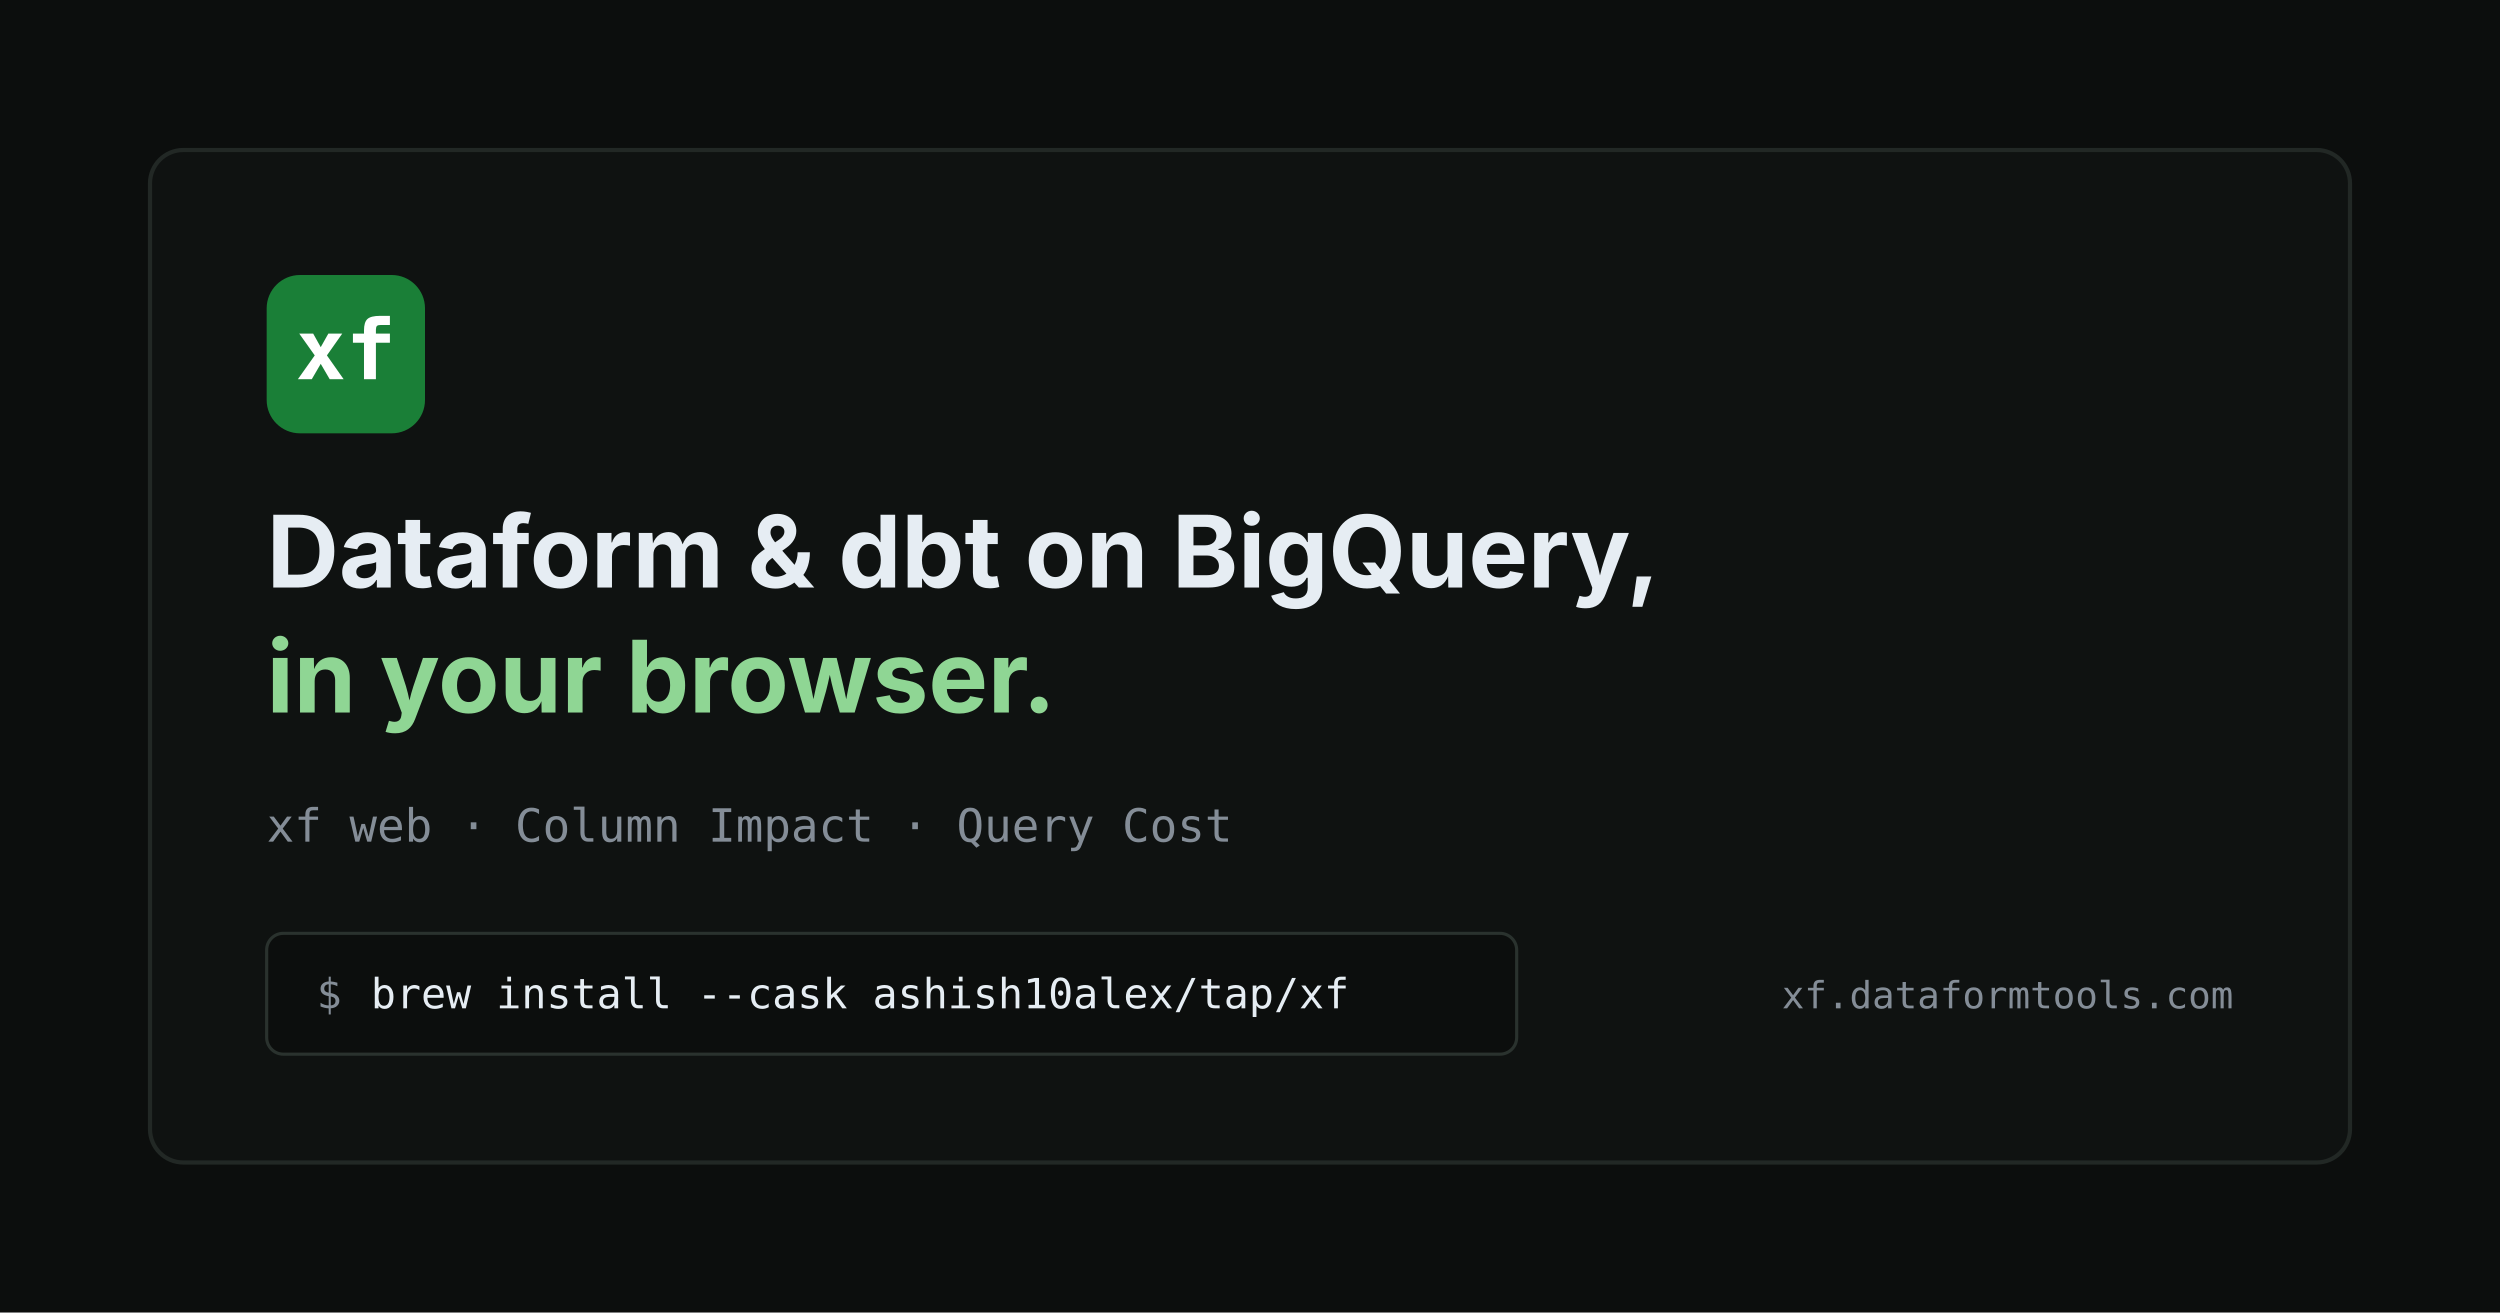
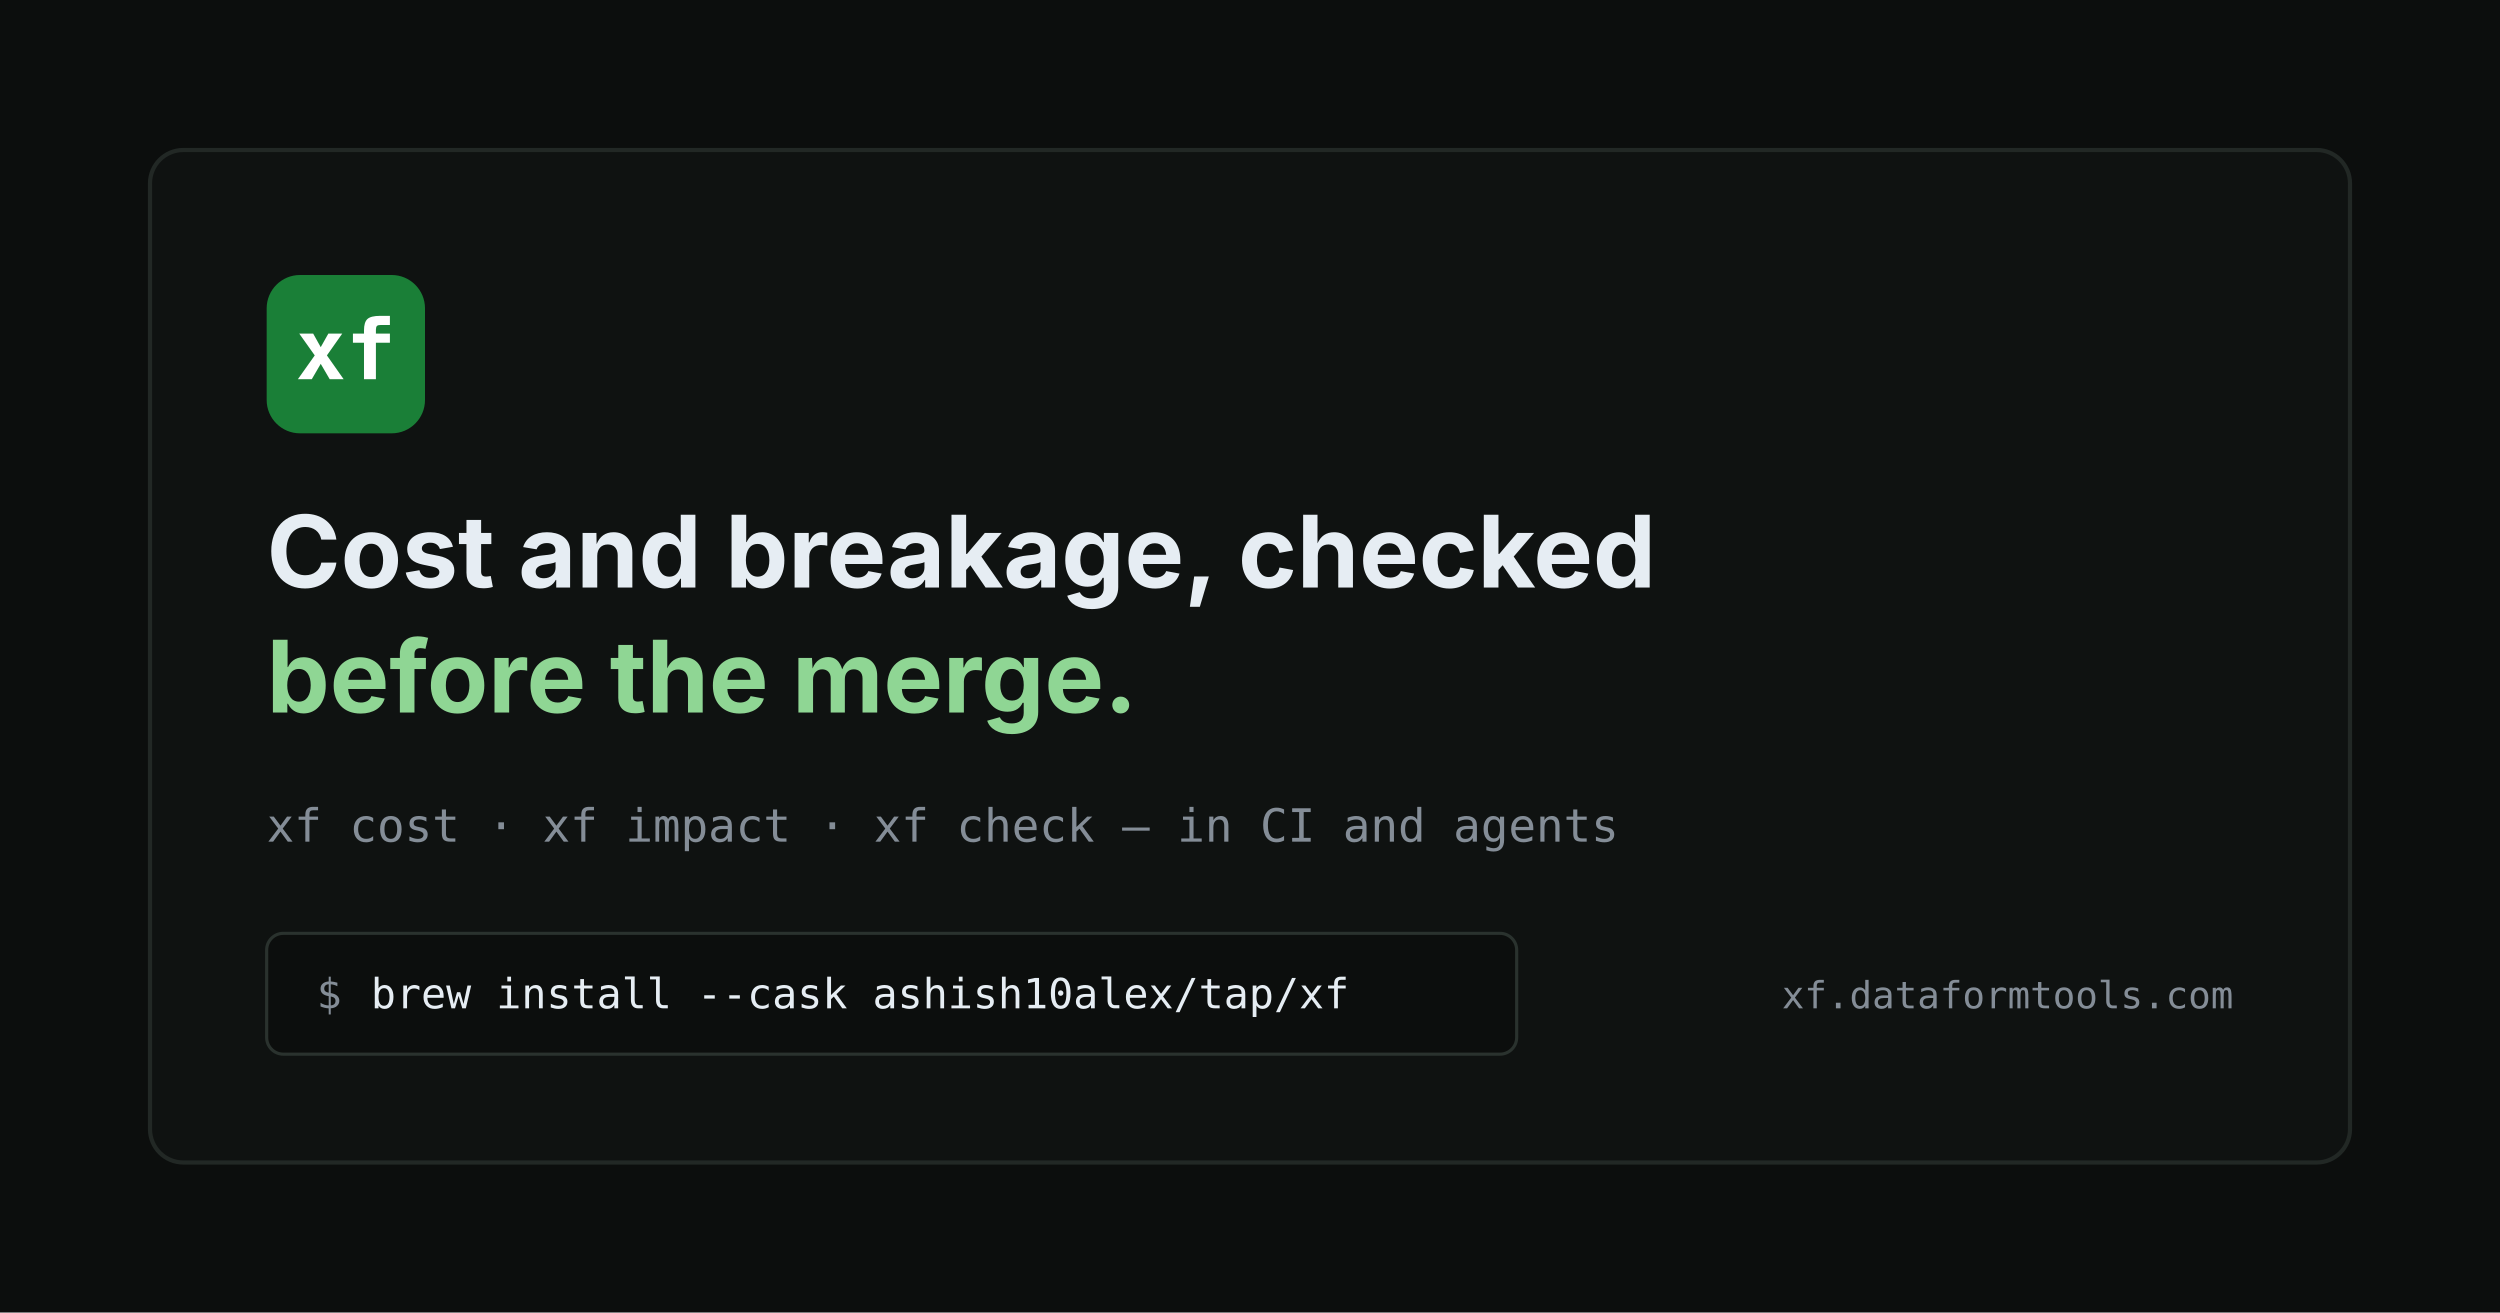
<svg xmlns="http://www.w3.org/2000/svg" viewBox="0 0 1200 630" width="1200" height="630">
  <rect width="1200" height="630" fill="#0c0e0d" />
  <rect x="72" y="72" width="1056" height="486" rx="16" fill="#0f1211" stroke="#222825" stroke-width="2" />
  <rect x="128" y="132" width="76" height="76" rx="16" fill="#1a7f37" />
  <text x="166" y="182" font-family="ui-monospace, SFMono-Regular, Menlo, Monaco, Consolas, monospace" font-size="40" font-weight="700" text-anchor="middle" fill="#ffffff">xf</text>
-   <text x="128" y="282" font-family="-apple-system, BlinkMacSystemFont, 'Segoe UI', system-ui, sans-serif" font-size="48" font-weight="700" fill="#e6edf3">Dataform &amp; dbt on BigQuery,</text>
-   <text x="128" y="342" font-family="-apple-system, BlinkMacSystemFont, 'Segoe UI', system-ui, sans-serif" font-size="48" font-weight="700" fill="#8fd694">in your browser.</text>
-   <text x="128" y="404" font-family="ui-monospace, SFMono-Regular, Menlo, Monaco, Consolas, monospace" font-size="22" fill="#848d97">xf web · Column Impact · Query Cost</text>
+   <text x="128" y="282" font-family="-apple-system, BlinkMacSystemFont, 'Segoe UI', system-ui, sans-serif" font-size="48" font-weight="700" fill="#e6edf3">Cost and breakage, checked</text>
+   <text x="128" y="342" font-family="-apple-system, BlinkMacSystemFont, 'Segoe UI', system-ui, sans-serif" font-size="48" font-weight="700" fill="#8fd694">before the merge.</text>
+   <text x="128" y="404" font-family="ui-monospace, SFMono-Regular, Menlo, Monaco, Consolas, monospace" font-size="22" fill="#848d97">xf cost · xf impact · xf check — in CI and agents</text>
  <rect x="128" y="448" width="600" height="58" rx="8" fill="#0c0e0d" stroke="#2a322e" stroke-width="1.5" />
  <text x="152" y="484" font-family="ui-monospace, SFMono-Regular, Menlo, Monaco, Consolas, monospace" font-size="20" fill="#848d97">$</text>
  <text x="178" y="484" font-family="ui-monospace, SFMono-Regular, Menlo, Monaco, Consolas, monospace" font-size="20" fill="#e6edf3">brew install --cask ashish10alex/tap/xf</text>
  <text x="1072" y="484" font-family="ui-monospace, SFMono-Regular, Menlo, Monaco, Consolas, monospace" font-size="18" text-anchor="end" fill="#848d97">xf.dataformtools.com</text>
</svg>
